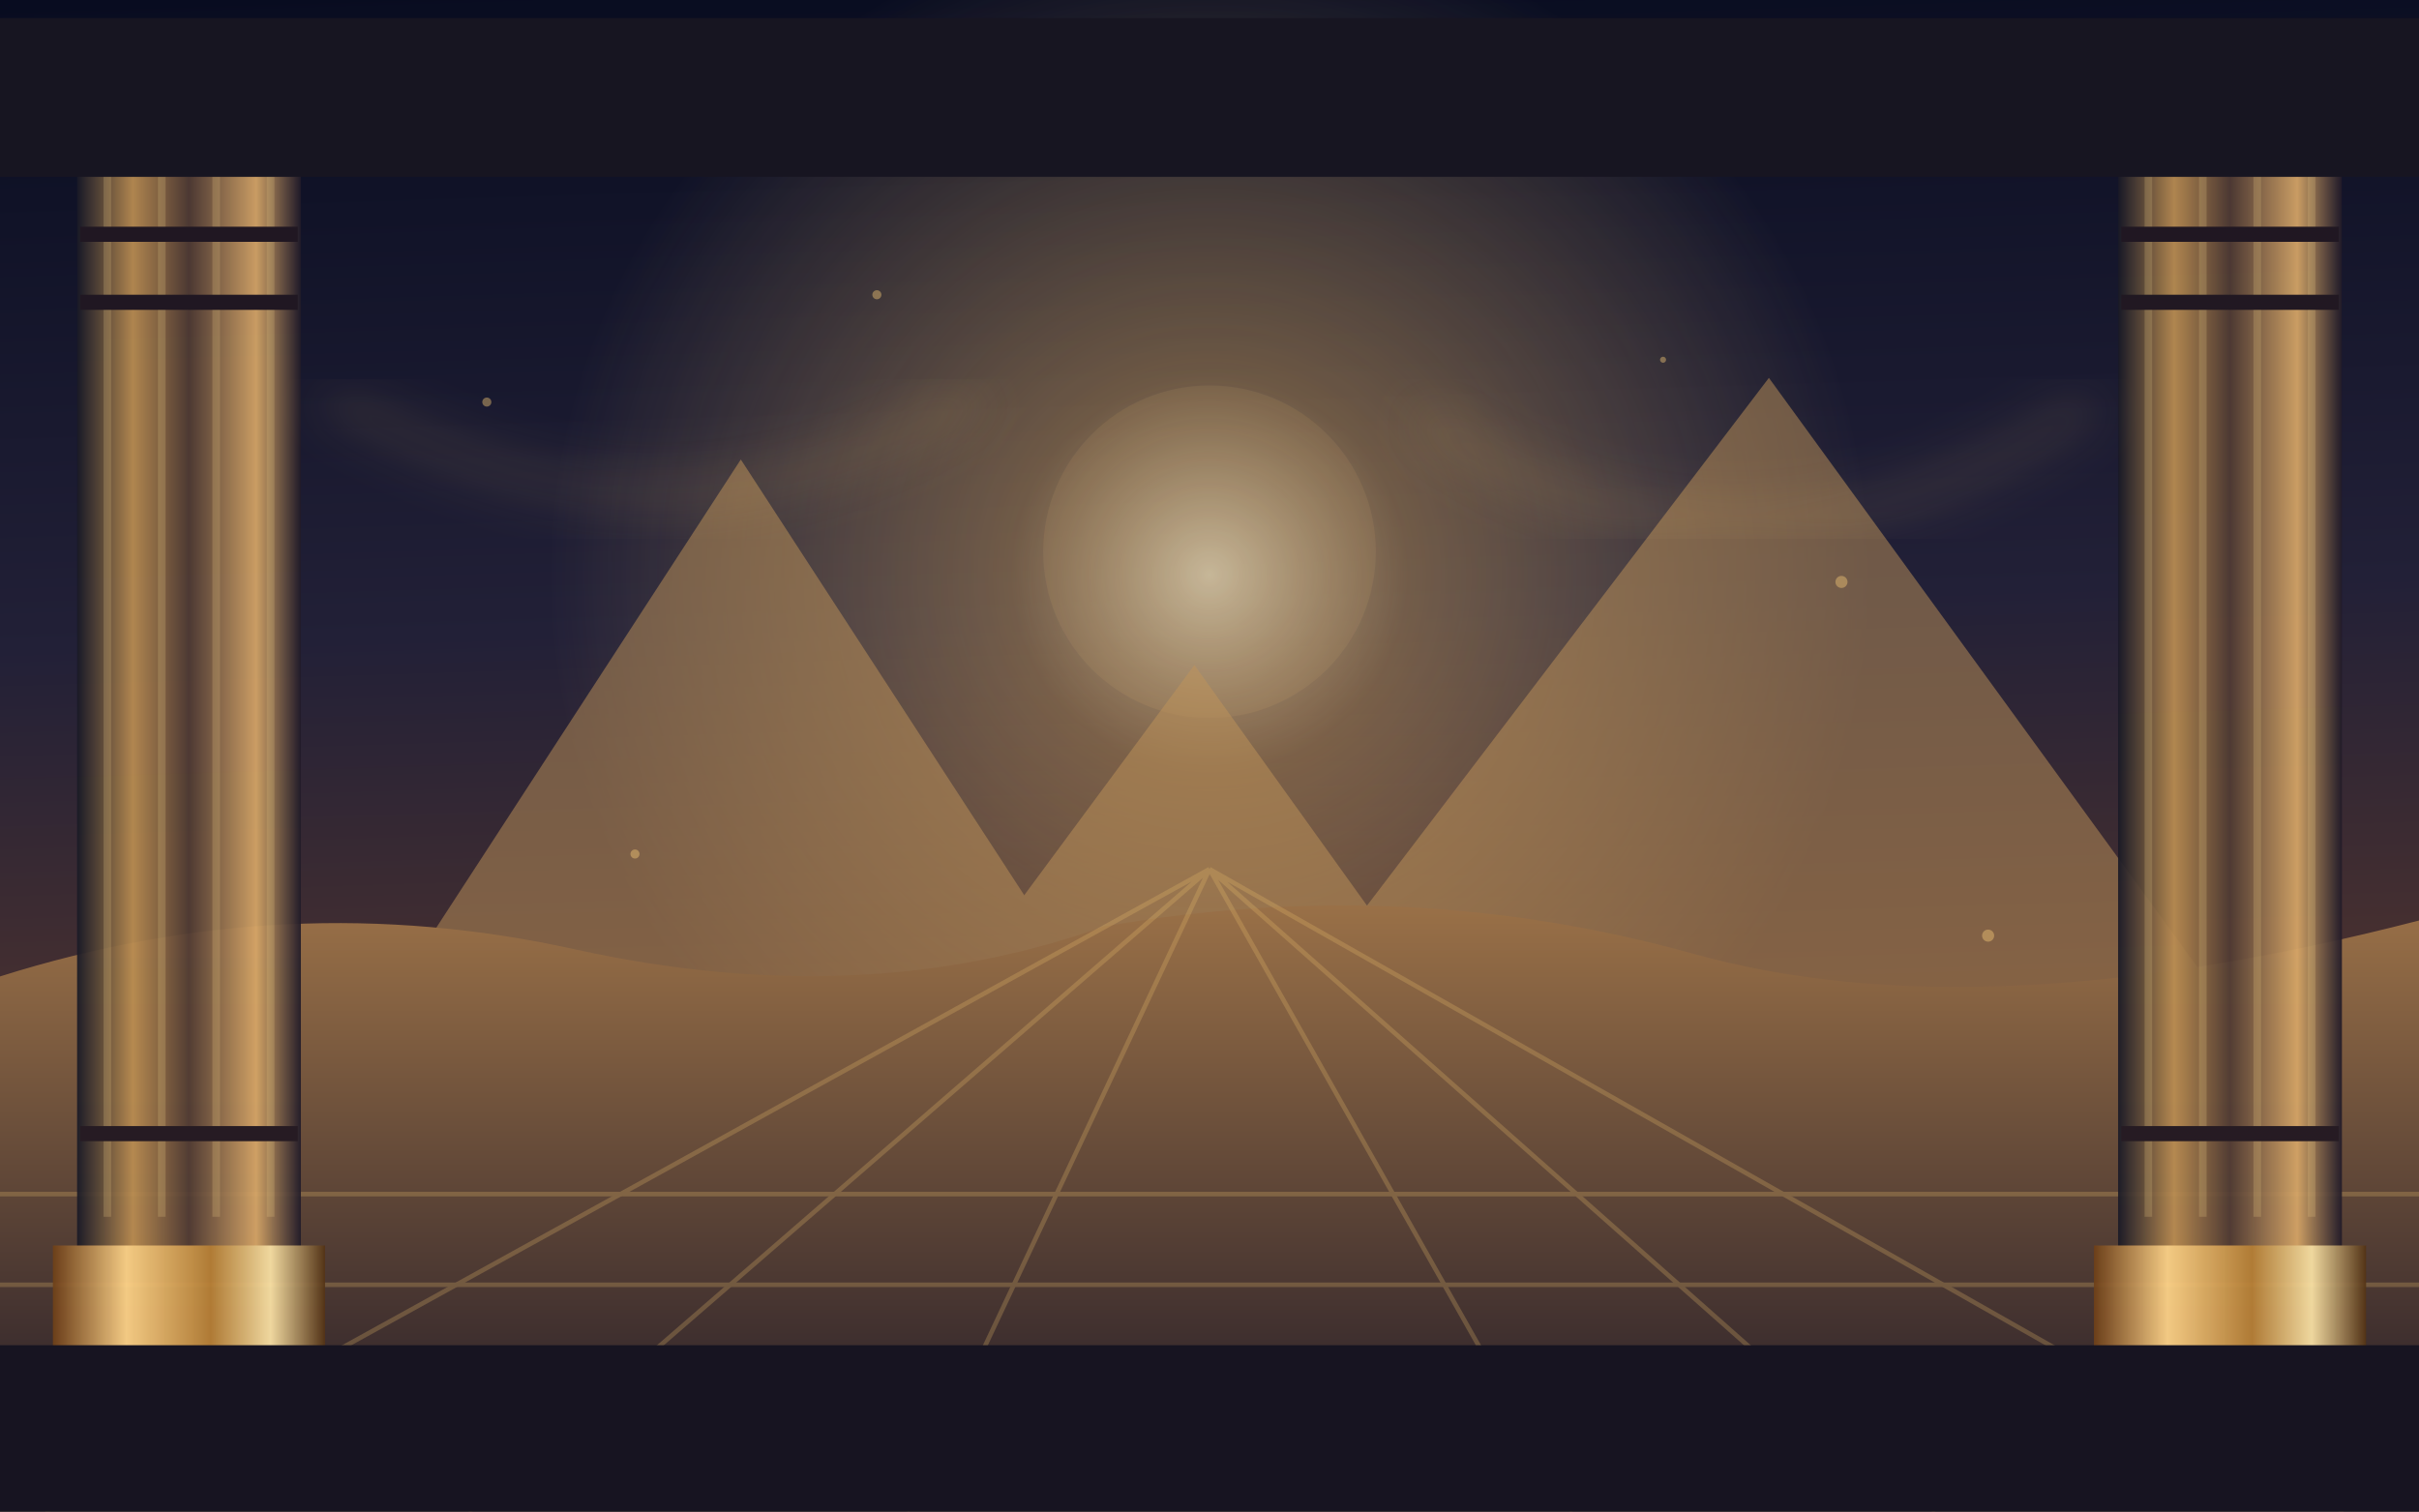
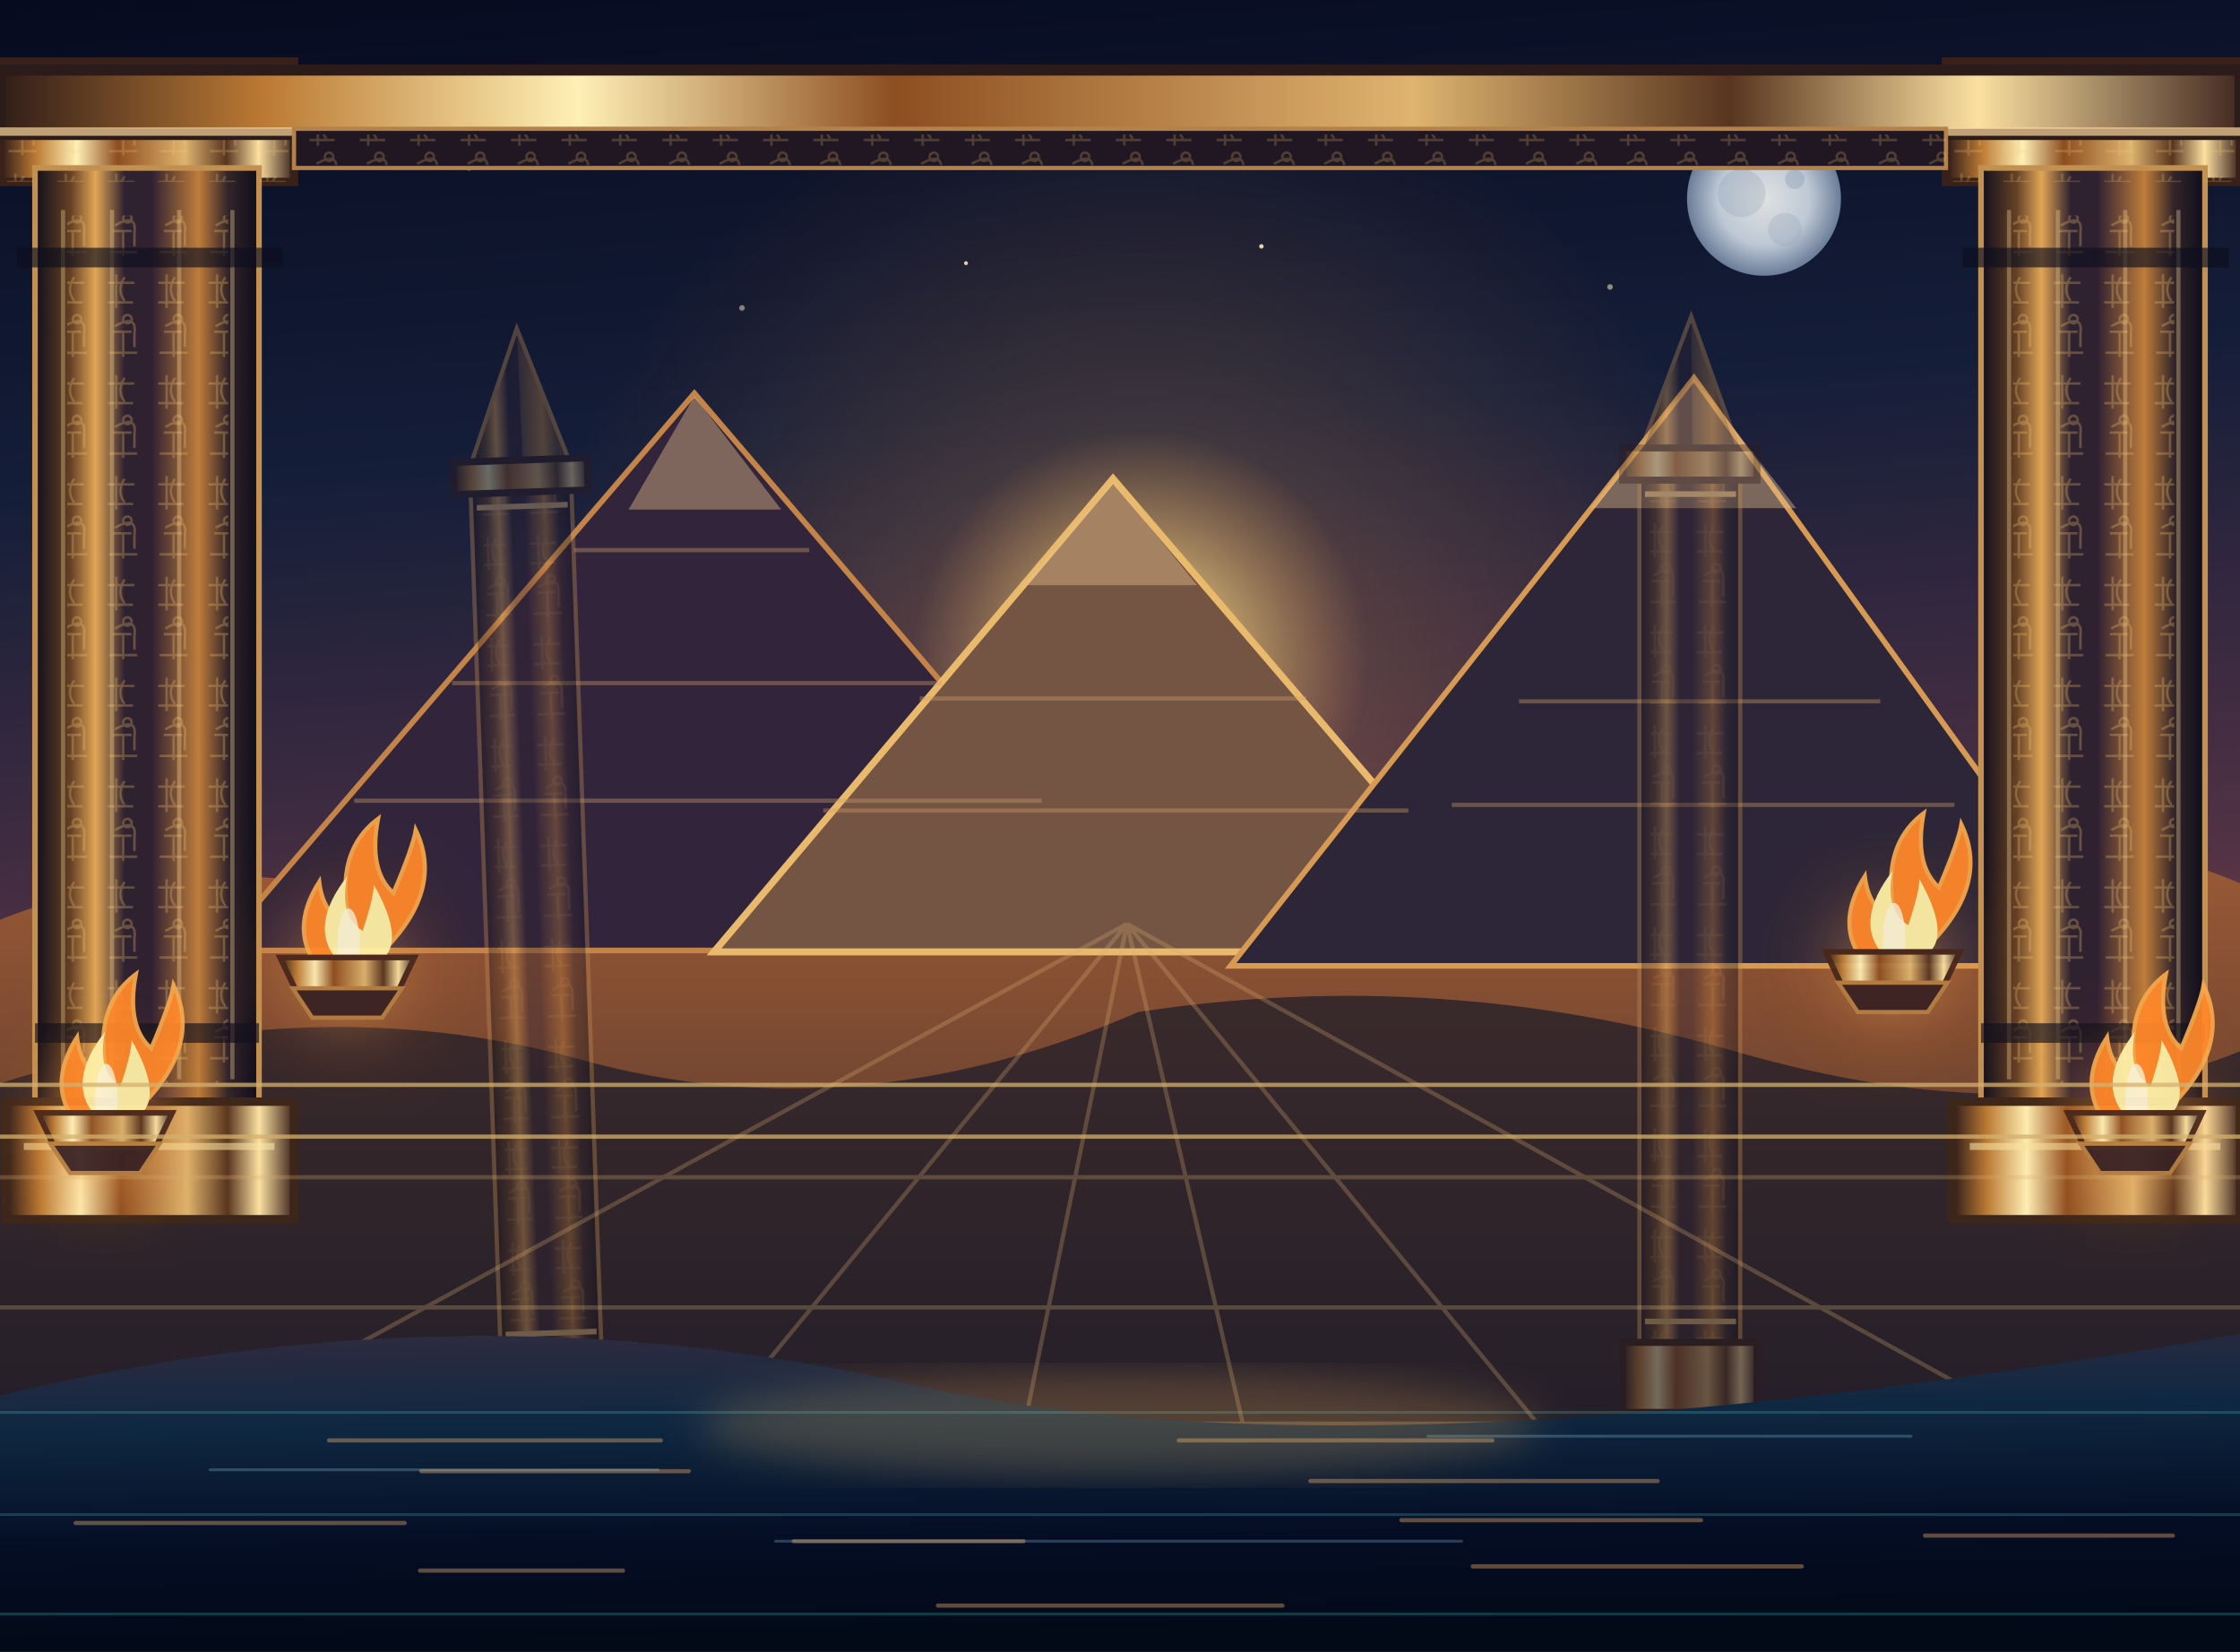
- <svg xmlns="http://www.w3.org/2000/svg" viewBox="0 0 1600 1000" preserveAspectRatio="xMidYMid slice">
+ <svg xmlns="http://www.w3.org/2000/svg" viewBox="0 0 1600 1180" preserveAspectRatio="xMidYMid slice" aria-hidden="true">
  <defs>
-     <linearGradient id="sky" x1="0" x2=".05" y1="0" y2="1">
-       <stop stop-color="#080c20" />
-       <stop offset=".43" stop-color="#222037" />
-       <stop offset="1" stop-color="#784526" />
+     <linearGradient id="sky" x1="0" y1="0" x2=".1" y2="1">
+       <stop stop-color="#060b20" />
+       <stop offset=".3" stop-color="#151e39" />
+       <stop offset=".61" stop-color="#533245" />
+       <stop offset=".79" stop-color="#9e552c" />
+       <stop offset="1" stop-color="#21162a" />
    </linearGradient>
    <radialGradient id="sun">
-       <stop stop-color="#ffeec1" stop-opacity=".95" />
-       <stop offset=".3" stop-color="#ffc66a" stop-opacity=".48" />
-       <stop offset="1" stop-color="#ffd07e" stop-opacity="0" />
+       <stop stop-color="#fff1bc" stop-opacity=".98" />
+       <stop offset=".12" stop-color="#ffdc83" stop-opacity=".74" />
+       <stop offset=".38" stop-color="#f6a350" stop-opacity=".18" />
+       <stop offset="1" stop-color="#e47c3c" stop-opacity="0" />
    </radialGradient>
-     <linearGradient id="sand" x1="0" x2="0" y1="0" y2="1">
-       <stop stop-color="#997047" />
-       <stop offset="1" stop-color="#1c1625" />
+     <radialGradient id="torch">
+       <stop stop-color="#fff8ce" stop-opacity=".96" />
+       <stop offset=".08" stop-color="#ffe799" stop-opacity=".93" />
+       <stop offset=".3" stop-color="#ff982c" stop-opacity=".75" />
+       <stop offset=".6" stop-color="#e15f22" stop-opacity=".16" />
+       <stop offset="1" stop-color="#bd3c21" stop-opacity="0" />
+     </radialGradient>
+     <linearGradient id="gold" x1="0" y1="0" x2="1" y2="0">
+       <stop stop-color="#2b1a18" />
+       <stop offset=".12" stop-color="#ba7933" />
+       <stop offset=".26" stop-color="#fff0b5" />
+       <stop offset=".4" stop-color="#8d4e20" />
+       <stop offset=".63" stop-color="#dfb46f" />
+       <stop offset=".77" stop-color="#58351f" />
+       <stop offset=".88" stop-color="#fbe0a0" />
+       <stop offset="1" stop-color="#3c231c" />
    </linearGradient>
-     <linearGradient id="pillar">
-       <stop stop-color="#181926" />
-       <stop offset=".25" stop-color="#ba8d51" />
-       <stop offset=".5" stop-color="#503b33" />
-       <stop offset=".8" stop-color="#d6a667" />
-       <stop offset="1" stop-color="#201a28" />
+     <linearGradient id="column" x1="0" y1="0" x2="1" y2="0">
+       <stop stop-color="#100e1c" />
+       <stop offset=".16" stop-color="#654125" />
+       <stop offset=".27" stop-color="#e1a656" />
+       <stop offset=".4" stop-color="#2f2230" />
+       <stop offset=".52" stop-color="#302131" />
+       <stop offset=".73" stop-color="#be7d3a" />
+       <stop offset=".86" stop-color="#32252a" />
+       <stop offset="1" stop-color="#0d0d1b" />
    </linearGradient>
-     <linearGradient id="gold" x1="0" x2="1">
-       <stop stop-color="#6e3f18" />
-       <stop offset=".27" stop-color="#ffd489" />
-       <stop offset=".58" stop-color="#b78036" />
-       <stop offset=".8" stop-color="#fbe3a6" />
-       <stop offset="1" stop-color="#543315" />
+     <linearGradient id="water" x1="0" y1="0" x2=".1" y2="1">
+       <stop stop-color="#302b40" />
+       <stop offset=".3" stop-color="#0f2841" />
+       <stop offset=".68" stop-color="#040d24" />
+       <stop offset="1" stop-color="#020a17" />
    </linearGradient>
-     <filter id="glow">
-       <feGaussianBlur stdDeviation="16" />
+     <linearGradient id="sand" x1="0" y1="0" x2="0" y2="1">
+       <stop stop-color="#9d5b36" />
+       <stop offset=".64" stop-color="#49312c" />
+       <stop offset="1" stop-color="#100e1a" />
+     </linearGradient>
+     <radialGradient id="moon">
+       <stop stop-color="#fcfcf9" />
+       <stop offset=".6" stop-color="#d4dfea" />
+       <stop offset="1" stop-color="#778aa6" />
+     </radialGradient>
+     <filter id="soft">
+       <feGaussianBlur stdDeviation="14" />
    </filter>
+     <filter id="fireGlow">
+       <feGaussianBlur stdDeviation="23" />
+     </filter>
+     <pattern id="glyph" width="36" height="72" patternUnits="userSpaceOnUse">
+       <g fill="none" stroke="#facb72" opacity=".44" stroke-width="1.7">
+         <path d="M11 8v24M5 14h19M5 28h18m-6-18q-6 9 0 17m-7 18q16-9 14 5v10M9 49h13m-6 0v18M6 64h20" />
+         <circle cx="19" cy="40" r="3" />
+       </g>
+     </pattern>
+     <g id="obelisk">
+       <path d="M0 102 37 4l35 98v682H0Z" fill="url(#column)" stroke="#c38d4f" stroke-width="3" />
+       <path d="M37 5 72 102H38Z" fill="#c18b49" opacity=".35" />
+       <path d="M8 114h56v640H8Z" fill="url(#glyph)" opacity=".5" />
+       <path d="M-12 98h96v23h-96ZM-12 737h96v50h-96Z" fill="url(#gold)" stroke="#2f1918" stroke-width="5" />
+       <path d="M4 131h65M4 722h65" stroke="#ecc27e" stroke-width="4" />
+     </g>
+     <g id="templeColumn">
+       <path d="M0 0h210v86H0Z" fill="url(#gold)" stroke="#39211a" stroke-width="6" />
+       <path d="M25 76h160v690H25Z" fill="url(#column)" stroke="#c29151" stroke-width="4" />
+       <path d="M48 110h115v620H48Z" fill="url(#glyph)" opacity=".63" />
+       <path d="M45 106v621M80 106v621M128 106v621M166 106v621" stroke="#ffdf9570" stroke-width="3" opacity=".75" />
+       <path d="M12 140h190M25 694h160" stroke="#0c0e1d" stroke-width="14" opacity=".65" />
+       <path d="M4 743h206v84H4Z" fill="url(#gold)" stroke="#3c261a" stroke-width="6" />
+       <path d="M12 14h186M12 45h186M17 775h179" stroke="#fbe7a5" stroke-width="5" opacity=".55" />
+       <path d="M0 0h210v86H0Z" fill="url(#glyph)" opacity=".52" />
+     </g>
+     <g id="fire">
+       <ellipse cx="0" cy="0" rx="85" ry="85" fill="url(#torch)" opacity=".58" filter="url(#fireGlow)" />
+       <path d="M-20 0q-22-27 0-62 3 25 22 31Q-10-83 22-107q-7 37 11 53 14-33 16-45Q69-57 27-14 5 8-20 0Z" fill="#ff8829" stroke="#f6a74a" stroke-width="3" />
+       <path d="M-7-6q-21-24 7-60-6 28 11 39 8-24 8-33 25 44 2 56Z" fill="#fff0a7" />
+       <ellipse cx="1" cy="-17" rx="8" ry="26" fill="#fff9df" opacity=".78" />
+       <path d="M-48-8h96l-12 25h-72Z" fill="url(#gold)" stroke="#49271c" stroke-width="4" />
+       <path d="M-39 14h78L25 35h-50Z" fill="#392223" stroke="#b57d40" stroke-width="3" />
+     </g>
  </defs>
-   <rect width="1600" height="1000" fill="url(#sky)" />
-   <circle cx="800" cy="380" r="440" fill="url(#sun)" opacity=".76" />
-   <circle cx="800" cy="365" r="110" fill="#fbc983" opacity=".08" />
-   <g opacity=".5" fill="#c09459">
-     <path d="M265 650 490 304 715 650Z" />
-     <path d="M835 690 1170 250 1490 690Z" />
-     <path d="M620 670 790 440 955 670Z" />
+   <rect width="1600" height="1180" fill="url(#sky)" />
+   <circle cx="815" cy="470" r="430" fill="url(#sun)" />
+   <g opacity=".88">
+     <circle cx="1260" cy="142" r="55" fill="url(#moon)" />
+     <circle cx="1244" cy="138" r="17" fill="#9aacc1" opacity=".27" />
+     <circle cx="1275" cy="164" r="12" fill="#a6b4c7" opacity=".28" />
+     <circle cx="1282" cy="128" r="7" fill="#92a6c1" opacity=".35" />
  </g>
-   <path d="M0 646q190-60 380-18t350-15q200-35 390 18t480-22v391H0Z" fill="url(#sand)" />
-   <g fill="none" stroke="#ecbf6c" stroke-width="3" opacity=".25">
-     <path d="M800 575 30 1000M800 575 1550 1000M800 575 310 1000M800 575 1280 1000M800 575 600 1000M800 575 1040 1000" />
-     <path d="M0 790h1600M0 850h1600M0 930h1600" />
+   <g fill="#e4d2aa">
+     <circle cx="335" cy="120" r="2" opacity=".5" />
+     <circle cx="610" cy="75" r="2" opacity=".5" />
+     <circle cx="968" cy="100" r="2" opacity=".62" />
+     <circle cx="1150" cy="205" r="2" opacity=".62" />
+     <circle cx="530" cy="220" r="2" opacity=".56" />
+     <circle cx="1506" cy="116" r="2" />
+     <circle cx="901" cy="176" r="1.6" />
+     <circle cx="690" cy="188" r="1.4" />
  </g>
-   <g opacity=".93">
-     <g transform="translate(35 45)">
-       <path d="M0 0h180v60H0z" fill="url(#gold)" />
-       <path d="M16 52h148v735H16z" fill="url(#pillar)" />
-       <path d="M0 779h180v100H0z" fill="url(#gold)" />
-       <path d="M36 70v690M72 70v690M108 70v690M144 70v690" stroke="#f8d58a" stroke-width="5" opacity=".22" />
-       <path d="M18 110h144M18 155h144M18 705h144" stroke="#211821" stroke-width="10" />
-     </g>
-     <g transform="translate(1385 45)">
-       <path d="M0 0h180v60H0z" fill="url(#gold)" />
-       <path d="M16 52h148v735H16z" fill="url(#pillar)" />
-       <path d="M0 779h180v100H0z" fill="url(#gold)" />
-       <path d="M36 70v690M72 70v690M108 70v690M144 70v690" stroke="#f8d58a" stroke-width="5" opacity=".22" />
-       <path d="M18 110h144M18 155h144M18 705h144" stroke="#211821" stroke-width="10" />
-     </g>
+   <path d="M0 657q140-55 285-13t255-4q225-73 377-16t355-9q198-40 328 16v547H0Z" fill="url(#sand)" />
+   <path d="M155 679 496 281 836 679Z" fill="#32253b" stroke="#c48448" stroke-width="4" />
+   <path d="M510 680 795 342 1084 680Z" fill="#745443" stroke="#e9b96c" stroke-width="5" />
+   <path d="M879 690 1210 270 1513 690Z" fill="#2c2638" stroke="#d79a53" stroke-width="4" />
+   <path d="M496 283 558 364 449 364Z M795 344l60 74H731Z M1210 270l73 93h-147Z" fill="#e7c28c" opacity=".42" />
+   <g opacity=".37" stroke="#d3a06b" stroke-width="3">
+     <path d="M253 572h491M323 488h350M410 393h168M588 579h418M657 499h276M1085 501h258M1037 575h359" />
  </g>
-   <path d="M0 12h1600v105H0Z" fill="#171521" />
-   <path d="M0 112h1600" stroke="url(#gold)" stroke-width="14" />
-   <path d="M0 890h1600v110H0Z" fill="#171421" />
-   <path d="M0 893h1600" stroke="url(#gold)" stroke-width="14" />
-   <g fill="#f7cb76" opacity=".42">
-     <circle cx="322" cy="266" r="3" />
-     <circle cx="1218" cy="385" r="4" />
-     <circle cx="1100" cy="238" r="2" />
-     <circle cx="580" cy="195" r="3" />
-     <circle cx="420" cy="565" r="3" />
-     <circle cx="1315" cy="619" r="4" />
+   <path d="M0 774q220-71 415-17t398-34q215-33 426 28t361 0v429H0Z" fill="#191a28" opacity=".7" />
+   <g opacity=".36">
+     <use href="#obelisk" x="332" y="232" transform="rotate(-2 332 232)" />
+     <use href="#obelisk" x="1171" y="222" />
  </g>
-   <g stroke="#ffcf78" fill="none" opacity=".12" stroke-width="22" filter="url(#glow)">
-     <path d="M215 260q225 130 430 0M940 275q210 150 445-10" />
+   <g>
+     <use href="#templeColumn" x="0" y="44" />
+     <use href="#templeColumn" x="1390" y="44" />
+   </g>
+   <path d="M0 50h1600v46H0Z" fill="url(#gold)" stroke="#2c1b1b" stroke-width="8" />
+   <path d="M0 94h1600" stroke="#ffd99e" stroke-width="6" opacity=".7" />
+   <path d="M210 92h1180v28H210Z" fill="#211722" stroke="#b48149" stroke-width="3" />
+   <path d="M210 96h1180v22H210Z" fill="url(#glyph)" opacity=".5" />
+   <g opacity=".94">
+     <use href="#fire" x="248" y="692" transform="translate(0 0)" />
+     <use href="#fire" x="1352" y="688" />
+     <use href="#fire" x="75" y="803" />
+     <use href="#fire" x="1525" y="803" />
+   </g>
+   <g stroke="#d9ae6e" fill="none" opacity=".28" stroke-width="3">
+     <path d="M805 660 0 1100M805 660 1600 1100M805 660 460 1080M805 660 1150 1080M805 660 715 1100M805 660 907 1100" />
+     <path d="M0 841h1600M0 934h1600M0 1017h1600" />
+   </g>
+   <path d="M0 997q332-81 651-8t949-36v227H0Z" fill="url(#water)" />
+   <g fill="none" stroke-linecap="round">
+     <path d="M235 1029h237m-171 22h191m350-22h224m-130 29h248M54 1088h235m278 13h164m270-15h214m160 11h177M300 1122h145m225 25h246m136-28h235" stroke="#efb06b" stroke-width="3" opacity=".39" />
+     <path d="M0 1009h1600M0 1082h1600M0 1153h1600" stroke="#46d8d1" stroke-width="2" opacity=".23" />
+     <path d="M150 1050h320m550-24h345m-811 75h490" stroke="#9ce0f6" stroke-width="2" opacity=".25" />
+   </g>
+   <ellipse cx="800" cy="1018" rx="300" ry="37" fill="#f7b65f" opacity=".22" filter="url(#soft)" />
+   <g fill="none" stroke="#d4b06d" stroke-width="3" opacity=".75">
+     <path d="M0 775h1600M0 812h1600" />
  </g>
</svg>
